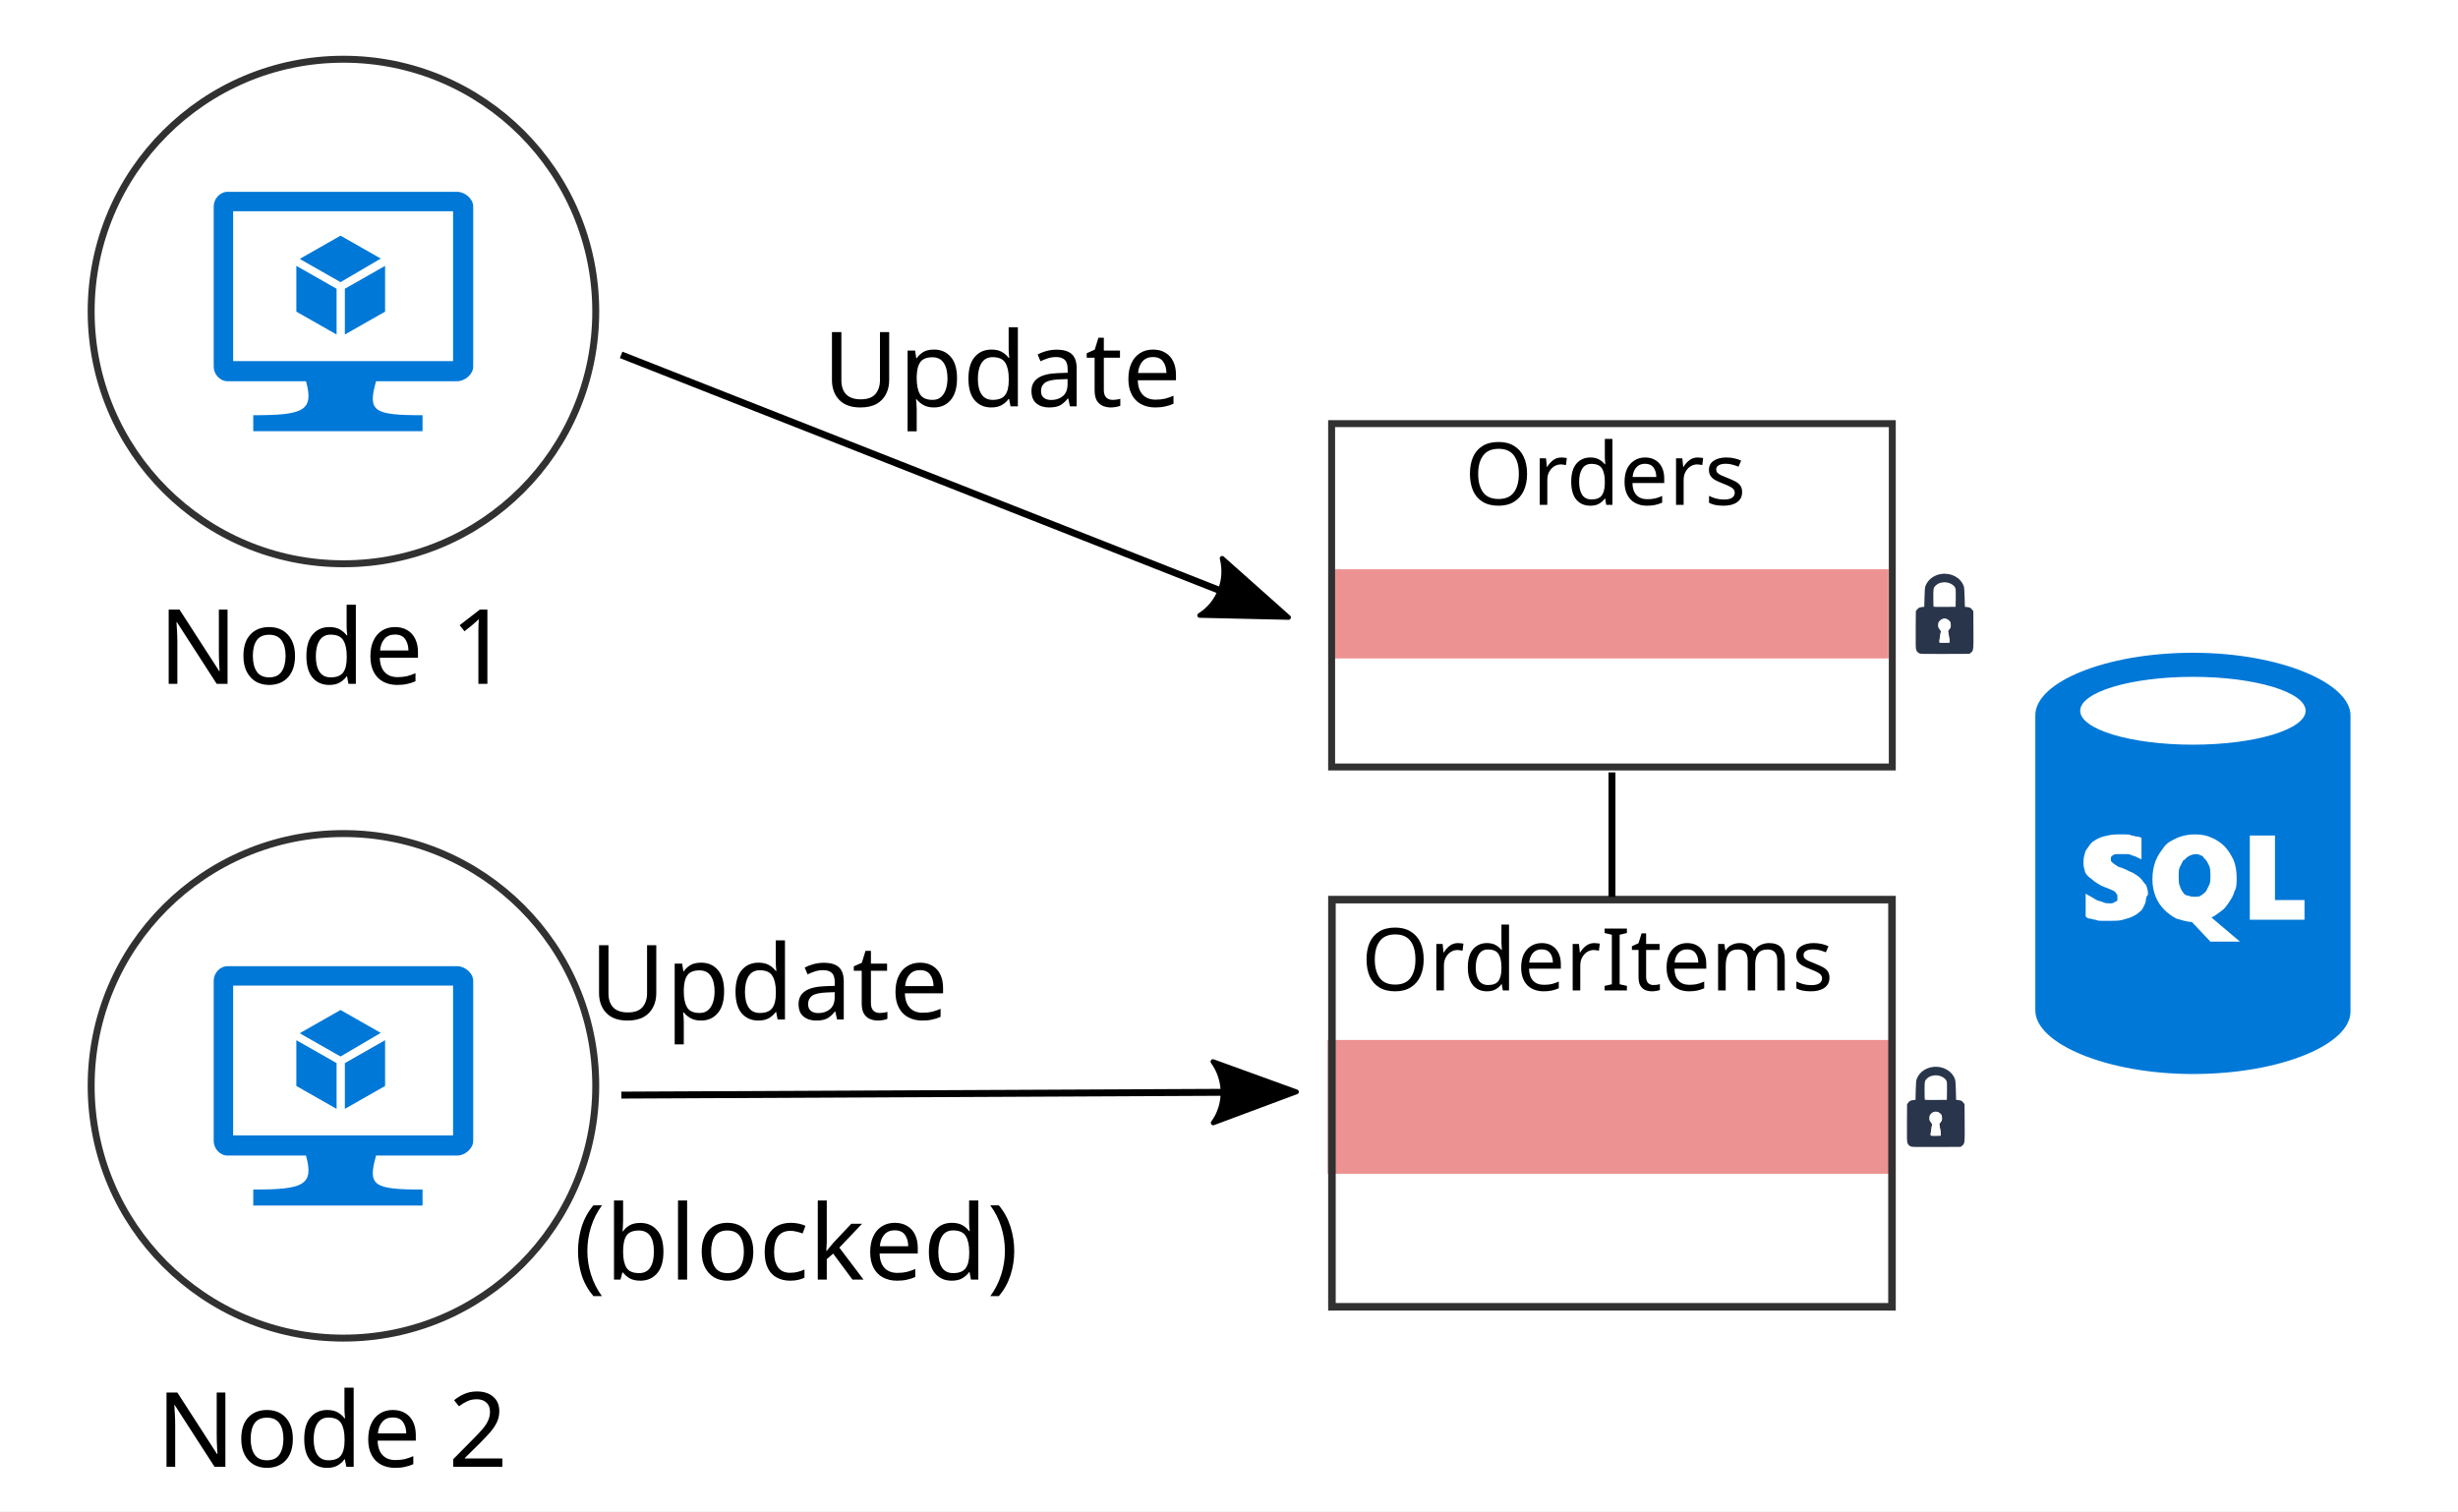
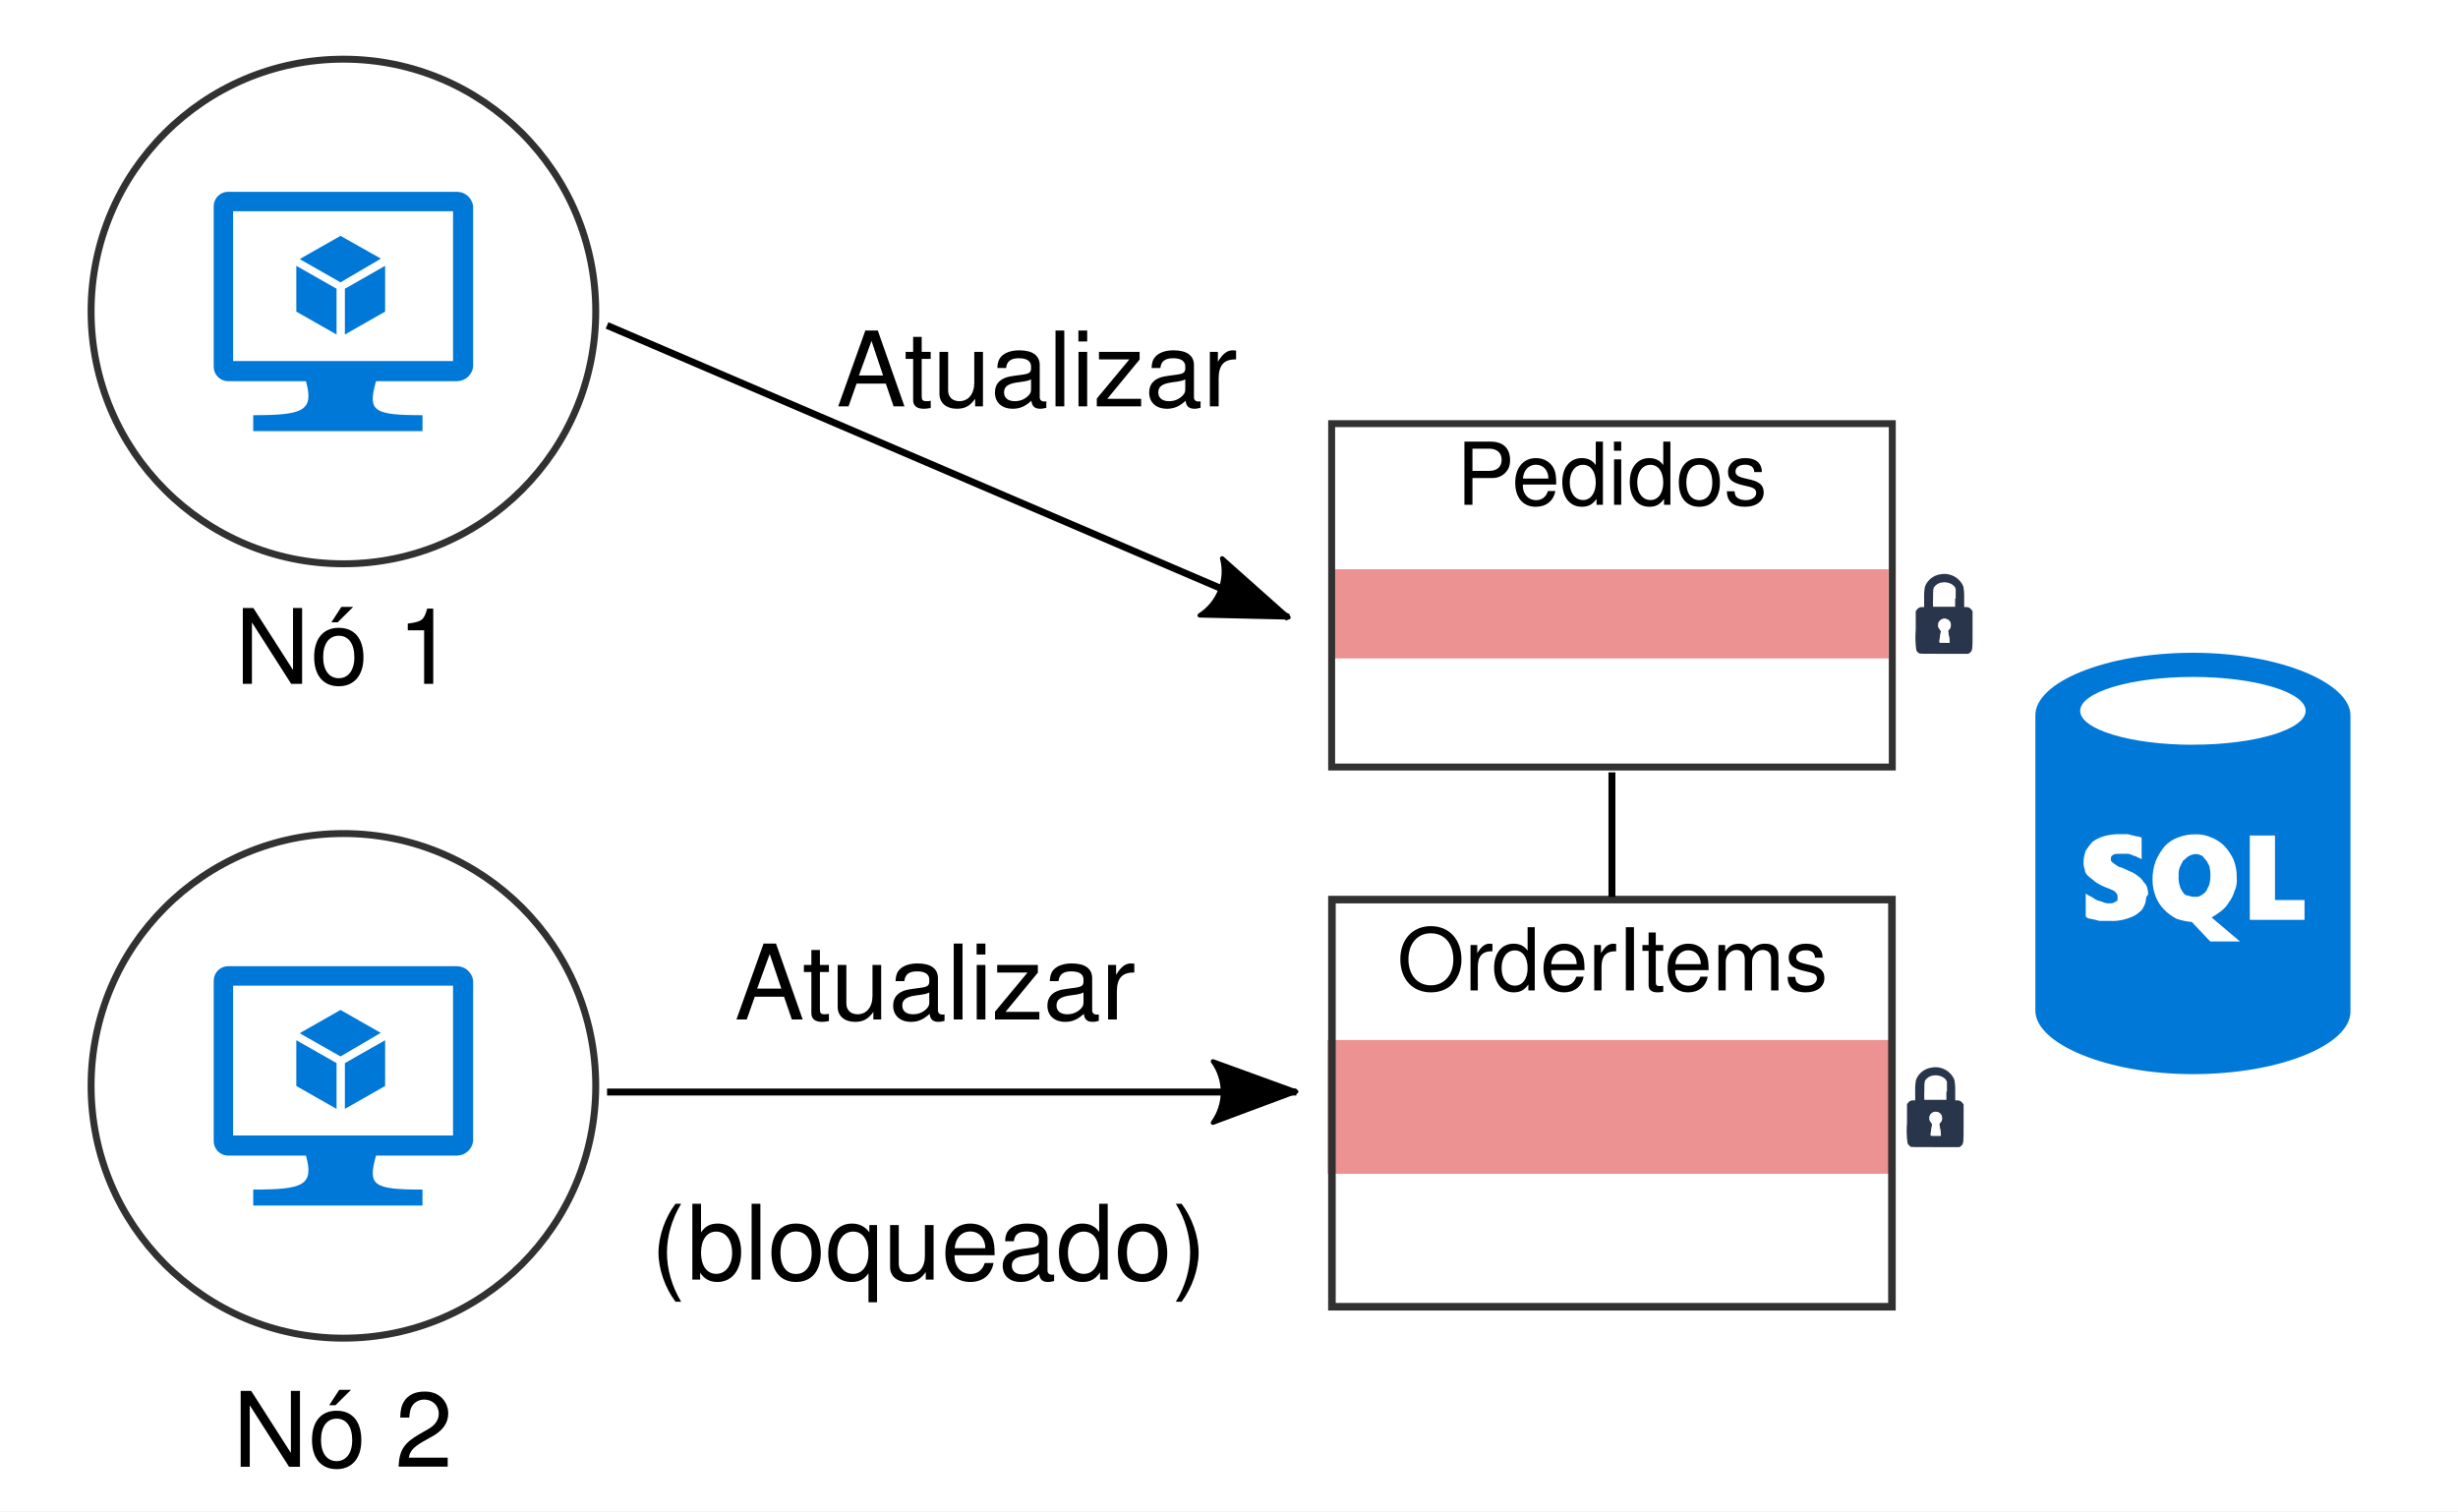
- <svg xmlns="http://www.w3.org/2000/svg" width="354.286" height="217.857" viewBox="0 0 354.286 217.857" id="svg2" version="1.1">
-   <defs id="defs4">
-     <marker style="overflow:visible" id="marker5687" refX="0" refY="0" orient="auto">
-       <path transform="matrix(-1.1,0,0,-1.1,-1.1,0)" d="M 8.719,4.034 -2.207,0.016 8.719,-4.002 c -1.745,2.372 -1.735,5.617 -6e-7,8.035 z" style="fill:#000000;fill-opacity:1;fill-rule:evenodd;stroke:#000000;stroke-width:0.625;stroke-linejoin:round;stroke-opacity:1" id="path5689" />
-     </marker>
-     <marker orient="auto" refY="0" refX="0" id="Arrow2Lend" style="overflow:visible">
-       <path id="path5424" style="fill:#000000;fill-opacity:1;fill-rule:evenodd;stroke:#000000;stroke-width:0.625;stroke-linejoin:round;stroke-opacity:1" d="M 8.719,4.034 -2.207,0.016 8.719,-4.002 c -1.745,2.372 -1.735,5.617 -6e-7,8.035 z" transform="matrix(-1.1,0,0,-1.1,-1.1,0)" />
-     </marker>
+ <svg xmlns="http://www.w3.org/2000/svg" viewBox="0 0 354.29 217.86">
+   <defs>
+     <style>.cls-1{fill:#fff;}.cls-2{fill:#0078d7;}.cls-3{fill:#ed9292;}.cls-14,.cls-4,.cls-6,.cls-8,.cls-9{fill:none;}.cls-5{fill:#29354a;}.cls-6,.cls-8{stroke:#313131;}.cls-14,.cls-7,.cls-9{stroke:#000;}.cls-7{stroke-linejoin:round;stroke-width:0.63px;}.cls-8{stroke-width:1.09px;}.cls-10,.cls-11,.cls-12{isolation:isolate;}.cls-11{font-size:15px;}.cls-11,.cls-12{font-family:Helvetica-Light, Helvetica;}.cls-12{font-size:12.5px;}.cls-13{letter-spacing:-0.02em;}.cls-14{stroke-miterlimit:10;}</style>
  </defs>
-   <g id="layer1" transform="translate(-41.85462,-629.4092)" style="display:inline">
-     <g transform="matrix(1.57723,0,0,1.57723,126.271,652.1066)" id="Layer_1-6">
-       <g id="Azure" />
-       <g id="BizTalk_Services" transform="translate(37.3575,-2500.2)" />
-       <g id="Key_Vault" />
-       <g id="Mobile_Engagement" />
-       <g id="Office_subscription">
-         <g id="Office_subscription_1_" />
-       </g>
+   <g id="Shapes">
+     <g id="layer1">
+       <rect id="rect8170" class="cls-1" width="354.29" height="217.86" />
    </g>
-     <g transform="matrix(1.57723,0,0,1.57723,126.271,652.1066)" id="Layer_57" />
-     <rect style="fill:#ffffff;fill-opacity:1;stroke:none;stroke-width:0.3;stroke-miterlimit:4;stroke-dasharray:none;stroke-opacity:1" id="rect8170" width="354.286" height="217.857" x="41.855" y="629.409" />
-   </g>
-   <g id="layer2" transform="translate(-41.85462,-57.04709)" style="display:inline">
-     <g transform="translate(-25.70657,19.31386)" id="Layer_1" />
-     <g id="g5197" transform="translate(-27.72688,131.4408)" />
-     <g id="g8060" transform="translate(5.4954,-7.323553)">
-       <g id="paths" transform="matrix(1.57723,0,0,1.57723,230.9889,98.69099)">
-         <g id="Access_control" />
-         <g id="Azure_active_directory" />
-         <g id="API_Management" />
-         <g id="Azure_automation" />
-         <g id="Azure_SQL_database" />
-         <g id="Azure_subscription" />
-         <g id="Backup_service" />
-         <g id="Bitbucket_code_source" />
-         <g id="Azure_cache" />
-         <g id="Content_delivery_network__x28_CDN_x29_" />
-         <g id="Cloud_service" />
-         <g id="CodePlex" />
-         <g id="Dropbox_code_source" />
-         <g id="Express_route" />
-         <g id="Git_repository" />
-         <g id="GitHub_code" />
-         <g id="HD_Insight" />
-         <g id="Health_monitoring" />
-         <g id="Healthy" />
-         <g id="BizTalk_hybrid_connection" />
-         <g id="Hybrid_connection_manager_for_BizTalk_hybrid_connection" />
-         <g id="Hyper-V_recovery_manager" />
-         <g id="Machine_learning" />
-         <g id="Media_services" />
-         <g id="Microsoft_account" />
-         <g id="Mobile_services" />
-         <g id="Multi-factor_authentication" />
-         <g id="MySQL_database" />
-         <g id="Notification_hub" />
-         <g id="Notification_topic" />
-         <g id="Cloud_Office_365" />
-         <g id="Office_365" />
-         <g id="OS_image" />
-         <g id="Remote_app" />
-         <g id="Task_scheduler" />
-         <g id="Azure_SDK" />
-         <g id="Service_bus" />
-         <g id="Service_bus_queue" />
-         <g id="Service_bus_relay" />
-         <g id="Service_bus_topic" />
-         <g id="Service_endpoint" />
-         <g id="Custom_create" />
-         <g id="SQL_data_sync" />
-         <g id="g55">
-           <path id="path57" d="m 78.3,57 c -0.1,-0.2 -0.3,-0.3 -0.4,-0.5 -0.2,-0.1 -0.4,-0.2 -0.6,-0.2 -0.3,0 -0.5,0.1 -0.7,0.2 -0.2,0.1 -0.3,0.3 -0.5,0.4 -0.1,0.2 -0.2,0.4 -0.3,0.6 -0.1,0.2 -0.1,0.5 -0.1,0.8 0,0.4 0,0.7 0.1,0.9 0.1,0.3 0.2,0.5 0.3,0.6 0.1,0.2 0.3,0.3 0.5,0.3 0.2,0.1 0.4,0.1 0.6,0.1 0.2,0 0.4,0 0.5,-0.1 0.2,-0.1 0.3,-0.2 0.5,-0.4 0.1,-0.2 0.2,-0.4 0.3,-0.6 0.1,-0.2 0.1,-0.5 0.1,-0.9 0,-0.3 0,-0.5 -0.1,-0.8 0,0 -0.1,-0.2 -0.2,-0.4 z" style="fill:#0078d7" />
-           <path id="path59" d="m 77,37.9 c -8,0 -14.4,2.7 -14.4,5.7 l 0,27 c 0,3 6.5,5.8 14.4,5.8 8,0 14.4,-2.7 14.4,-5.7 l 0,-27 C 91.5,40.7 85,37.9 77,37.9 Z m -4.3,22.6 c 0,0.2 -0.1,0.4 -0.2,0.6 -0.1,0.2 -0.2,0.4 -0.4,0.5 -0.2,0.2 -0.4,0.3 -0.6,0.4 -0.2,0.1 -0.5,0.2 -0.9,0.3 -0.3,0.1 -0.7,0.1 -1.2,0.1 -0.2,0 -0.5,0 -0.7,0 -0.2,0 -0.4,0 -0.6,-0.1 -0.2,0 -0.4,-0.1 -0.5,-0.1 -0.2,0 -0.3,-0.1 -0.4,-0.2 l 0,-2.1 c 0.1,0.1 0.3,0.2 0.5,0.3 0.2,0.1 0.3,0.2 0.5,0.3 0.2,0.1 0.4,0.1 0.6,0.2 0.2,0.1 0.4,0.1 0.6,0.1 0.2,0 0.3,0 0.4,-0.1 0.1,0 0.2,-0.1 0.2,-0.1 0.1,0 0.1,-0.1 0.1,-0.2 0,-0.1 0,-0.1 0,-0.2 0,-0.1 0,-0.2 -0.1,-0.3 C 69.9,59.8 69.9,59.7 69.8,59.7 69.7,59.6 69.6,59.6 69.4,59.5 69.2,59.4 69.1,59.4 68.9,59.3 68.6,59.2 68.3,59 68,58.8 67.8,58.6 67.6,58.5 67.4,58.3 67.2,58.1 67.1,57.9 67.1,57.7 67,57.5 67,57.2 67,57 c 0,-0.4 0.1,-0.7 0.2,-1 0.2,-0.3 0.4,-0.6 0.6,-0.8 0.3,-0.2 0.6,-0.4 1,-0.5 0.4,-0.1 0.8,-0.2 1.3,-0.2 0.3,0 0.5,0 0.7,0 0.2,0 0.4,0 0.6,0.1 0.2,0 0.3,0.1 0.5,0.1 0.2,0 0.3,0.1 0.4,0.1 l 0,2 c -0.1,-0.1 -0.2,-0.1 -0.4,-0.2 -0.1,-0.1 -0.3,-0.1 -0.5,-0.2 -0.2,-0.1 -0.3,-0.1 -0.5,-0.1 -0.2,0 -0.4,0 -0.6,0 -0.3,0 -0.5,0 -0.6,0.1 -0.2,0.1 -0.2,0.2 -0.2,0.4 0,0.1 0,0.2 0.1,0.2 0,0.1 0.1,0.1 0.2,0.2 0.1,0.1 0.2,0.1 0.3,0.2 0.1,0.1 0.3,0.1 0.5,0.2 0.3,0.1 0.6,0.3 0.9,0.4 0.3,0.2 0.5,0.3 0.7,0.5 0.2,0.2 0.3,0.4 0.5,0.6 0.1,0.2 0.2,0.5 0.2,0.9 -0.1,0.1 -0.2,0.3 -0.2,0.5 z m 5.9,3.8 -1.7,-1.8 c -0.5,0 -1,-0.2 -1.4,-0.3 -0.4,-0.2 -0.8,-0.5 -1.1,-0.8 -0.3,-0.3 -0.6,-0.7 -0.8,-1.2 -0.2,-0.5 -0.3,-1 -0.3,-1.6 0,-0.6 0.1,-1.2 0.3,-1.7 0.2,-0.5 0.5,-0.9 0.8,-1.3 0.3,-0.4 0.8,-0.6 1.2,-0.8 0.5,-0.2 1,-0.3 1.6,-0.3 0.6,0 1.1,0.1 1.5,0.3 0.5,0.2 0.9,0.5 1.2,0.8 0.3,0.3 0.6,0.8 0.8,1.2 0.2,0.5 0.3,1 0.3,1.7 0,0.4 0,0.9 -0.2,1.2 -0.1,0.4 -0.3,0.7 -0.5,1 -0.2,0.3 -0.4,0.6 -0.7,0.8 -0.3,0.2 -0.5,0.4 -0.9,0.6 l 2.6,2.2 -2.7,0 z m 8.6,-2 -5,0 0,-7.7 2.3,0 0,5.9 2.7,0 0,1.8 z M 77,46.3 c -5.7,0 -10.3,-1.4 -10.3,-3.1 0,-1.7 4.6,-3.1 10.3,-3.1 5.7,0 10.3,1.4 10.3,3.1 0,1.7 -4.6,3.1 -10.3,3.1 z" style="fill:#0078d7" />
-         </g>
-       </g>
-       <rect transform="translate(-9.9743616e-8,3.5571528e-6)" y="146.429" x="227.962" height="12.857" width="80.61" id="rect6243" style="fill:#ed9292;fill-opacity:1;stroke:none;stroke-opacity:1" />
-       <rect style="fill:#ed9292;fill-opacity:1;stroke:none;stroke-opacity:1" id="rect6245" width="81.339" height="19.286" x="227.714" y="786.648" transform="translate(-9.9743616e-8,-572.3622)" />
-       <g style="fill:none" id="g7468">
-         <path id="path7472" d="m 309.871,154.226 0,-12.873 12.873,0 12.873,0 0,12.873 0,12.873 -12.873,0 -12.873,0 0,-12.873 z" style="fill:none" />
-         <path id="path7470" d="m 314.827,166.898 c -0.587,-0.308 -0.809,-0.553 -1.03,-1.134 -0.175,-0.46 -0.197,-1.323 -0.166,-6.463 l 0.037,-5.932 0.359,-0.471 c 0.458,-0.6 0.754,-0.754 1.633,-0.848 l 0.711,-0.076 0.077,-3.025 c 0.056,-2.208 0.129,-3.17 0.271,-3.561 0.757,-2.093 2.686,-3.582 5.095,-3.933 3.201,-0.467 6.225,1.183 7.21,3.933 0.138,0.387 0.214,1.377 0.271,3.561 l 0.079,3.025 0.711,0.076 c 0.879,0.095 1.175,0.248 1.633,0.848 l 0.359,0.471 0.037,5.932 c 0.042,6.655 0.035,6.712 -0.843,7.382 l -0.461,0.352 -7.798,0.033 c -6.891,0.029 -7.843,0.009 -8.184,-0.17 z m 9.65,-3.983 c -0.003,-0.283 -0.114,-1.128 -0.248,-1.878 l -0.243,-1.363 0.441,-0.549 c 0.389,-0.484 0.441,-0.637 0.441,-1.298 0,-0.559 -0.069,-0.842 -0.269,-1.113 -0.937,-1.264 -2.516,-1.264 -3.452,0 -0.201,0.271 -0.269,0.554 -0.269,1.113 0,0.653 0.054,0.817 0.418,1.27 0.23,0.286 0.418,0.616 0.418,0.732 0,0.116 -0.125,0.895 -0.278,1.729 -0.153,0.834 -0.241,1.613 -0.196,1.731 0.071,0.186 0.288,0.209 1.661,0.177 l 1.579,-0.036 -0.005,-0.515 z m 1.974,-13.581 c 0.021,-1.451 0.003,-2.828 -0.038,-3.06 -0.251,-1.385 -2.481,-2.46 -4.342,-2.093 -0.963,0.189 -1.436,0.414 -2.008,0.952 -0.774,0.728 -0.794,0.826 -0.794,3.916 0,1.549 0.04,2.857 0.088,2.905 0.048,0.048 1.656,0.072 3.572,0.054 l 3.484,-0.034 0.038,-2.639 z" style="fill:none" />
-       </g>
-       <g transform="translate(-7.213203,-0.01663144)" id="g7515">
-         <g id="g7474" transform="matrix(0.4500349,0,0,0.4500349,177.3055,82.50178)" style="fill:#29354a;fill-opacity:1;stroke:none;stroke-width:0.3;stroke-miterlimit:4;stroke-dasharray:none;stroke-opacity:1">
-           <path id="path7476" style="fill:#29354a;fill-opacity:1;stroke:none;stroke-width:0.3;stroke-miterlimit:4;stroke-dasharray:none;stroke-opacity:1" d="m 317.595,169.041 c -0.587,-0.308 -0.809,-0.553 -1.03,-1.134 -0.175,-0.46 -0.197,-1.323 -0.166,-6.463 l 0.037,-5.932 0.359,-0.471 c 0.458,-0.6 0.754,-0.754 1.633,-0.848 l 0.711,-0.076 0.077,-3.025 c 0.056,-2.208 0.129,-3.17 0.271,-3.561 0.757,-2.093 2.686,-3.582 5.095,-3.933 3.201,-0.467 6.225,1.183 7.21,3.933 0.138,0.387 0.214,1.377 0.271,3.561 l 0.079,3.025 0.711,0.076 c 0.879,0.095 1.175,0.248 1.633,0.848 l 0.359,0.471 0.037,5.932 c 0.042,6.655 0.035,6.712 -0.843,7.382 l -0.461,0.352 -7.798,0.033 c -6.891,0.029 -7.843,0.009 -8.184,-0.17 z m 9.65,-3.983 c -0.003,-0.283 -0.114,-1.128 -0.248,-1.878 l -0.243,-1.363 0.441,-0.549 c 0.389,-0.484 0.441,-0.637 0.441,-1.298 0,-0.559 -0.069,-0.842 -0.269,-1.113 -0.937,-1.264 -2.516,-1.264 -3.452,0 -0.201,0.271 -0.269,0.554 -0.269,1.113 0,0.653 0.054,0.817 0.418,1.27 0.23,0.286 0.418,0.616 0.418,0.732 0,0.116 -0.125,0.895 -0.278,1.729 -0.153,0.834 -0.241,1.613 -0.196,1.731 0.071,0.186 0.288,0.209 1.661,0.177 l 1.579,-0.036 -0.005,-0.515 z m 1.974,-13.581 c 0.021,-1.451 0.003,-2.828 -0.038,-3.06 -0.251,-1.385 -2.481,-2.46 -4.342,-2.093 -0.963,0.189 -1.436,0.414 -2.008,0.952 -0.774,0.728 -0.794,0.826 -0.794,3.916 0,1.549 0.04,2.857 0.088,2.905 0.048,0.048 1.656,0.072 3.572,0.054 l 3.484,-0.034 0.038,-2.639 z" />
-         </g>
-         <path style="fill:#ffffff;fill-opacity:1;stroke:none;stroke-width:0.3;stroke-miterlimit:4;stroke-dasharray:none;stroke-opacity:1" d="m 323.84,153.572 c -0.283,0 -0.567,0.141 -0.777,0.426 -0.09,0.122 -0.121,0.25 -0.121,0.502 0,0.294 0.024,0.366 0.188,0.57 0.104,0.129 0.189,0.278 0.189,0.33 0,0.052 -0.056,0.402 -0.125,0.777 -0.069,0.376 -0.108,0.726 -0.088,0.779 0.032,0.084 0.13,0.094 0.748,0.08 l 0.709,-0.016 -0.002,-0.232 c -9.9e-4,-0.127 -0.051,-0.508 -0.111,-0.846 l -0.109,-0.613 0.199,-0.246 c 0.175,-0.218 0.197,-0.286 0.197,-0.584 0,-0.252 -0.031,-0.38 -0.121,-0.502 -0.211,-0.284 -0.492,-0.426 -0.775,-0.426 z" id="path7476-2" />
-       </g>
-       <g id="g7520" transform="translate(-8.475894,71.05481)">
-         <g style="fill:#29354a;fill-opacity:1;stroke:none;stroke-width:0.3;stroke-miterlimit:4;stroke-dasharray:none;stroke-opacity:1" transform="matrix(0.4500349,0,0,0.4500349,177.3055,82.50178)" id="g7522">
-           <path d="m 317.595,169.041 c -0.587,-0.308 -0.809,-0.553 -1.03,-1.134 -0.175,-0.46 -0.197,-1.323 -0.166,-6.463 l 0.037,-5.932 0.359,-0.471 c 0.458,-0.6 0.754,-0.754 1.633,-0.848 l 0.711,-0.076 0.077,-3.025 c 0.056,-2.208 0.129,-3.17 0.271,-3.561 0.757,-2.093 2.686,-3.582 5.095,-3.933 3.201,-0.467 6.225,1.183 7.21,3.933 0.138,0.387 0.214,1.377 0.271,3.561 l 0.079,3.025 0.711,0.076 c 0.879,0.095 1.175,0.248 1.633,0.848 l 0.359,0.471 0.037,5.932 c 0.042,6.655 0.035,6.712 -0.843,7.382 l -0.461,0.352 -7.798,0.033 c -6.891,0.029 -7.843,0.009 -8.184,-0.17 z m 9.65,-3.983 c -0.003,-0.283 -0.114,-1.128 -0.248,-1.878 l -0.243,-1.363 0.441,-0.549 c 0.389,-0.484 0.441,-0.637 0.441,-1.298 0,-0.559 -0.069,-0.842 -0.269,-1.113 -0.937,-1.264 -2.516,-1.264 -3.452,0 -0.201,0.271 -0.269,0.554 -0.269,1.113 0,0.653 0.054,0.817 0.418,1.27 0.23,0.286 0.418,0.616 0.418,0.732 0,0.116 -0.125,0.895 -0.278,1.729 -0.153,0.834 -0.241,1.613 -0.196,1.731 0.071,0.186 0.288,0.209 1.661,0.177 l 1.579,-0.036 -0.005,-0.515 z m 1.974,-13.581 c 0.021,-1.451 0.003,-2.828 -0.038,-3.06 -0.251,-1.385 -2.481,-2.46 -4.342,-2.093 -0.963,0.189 -1.436,0.414 -2.008,0.952 -0.774,0.728 -0.794,0.826 -0.794,3.916 0,1.549 0.04,2.857 0.088,2.905 0.048,0.048 1.656,0.072 3.572,0.054 l 3.484,-0.034 0.038,-2.639 z" style="fill:#29354a;fill-opacity:1;stroke:none;stroke-width:0.3;stroke-miterlimit:4;stroke-dasharray:none;stroke-opacity:1" id="path7524" />
-         </g>
-         <path id="path7526" d="m 323.84,153.572 c -0.283,0 -0.567,0.141 -0.777,0.426 -0.09,0.122 -0.121,0.25 -0.121,0.502 0,0.294 0.024,0.366 0.188,0.57 0.104,0.129 0.189,0.278 0.189,0.33 0,0.052 -0.056,0.402 -0.125,0.777 -0.069,0.376 -0.108,0.726 -0.088,0.779 0.032,0.084 0.13,0.094 0.748,0.08 l 0.709,-0.016 -0.002,-0.232 c -9.9e-4,-0.127 -0.051,-0.508 -0.111,-0.846 l -0.109,-0.613 0.199,-0.246 c 0.175,-0.218 0.197,-0.286 0.197,-0.584 0,-0.252 -0.031,-0.38 -0.121,-0.502 -0.211,-0.284 -0.492,-0.426 -0.775,-0.426 z" style="fill:#ffffff;fill-opacity:1;stroke:none;stroke-width:0.3;stroke-miterlimit:4;stroke-dasharray:none;stroke-opacity:1" />
-       </g>
-       <g id="g5342">
-         <circle transform="translate(0,-572.3622)" style="fill:none;stroke:#313131;stroke-opacity:1" id="path5124" cx="85.863" cy="681.636" r="36.365" />
-         <g transform="translate(-28.73703,20.32401)" id="Ibiza_Symbols">
-           <g id="g6">
-             <path style="fill:#0078d7" d="m 131,71.7 -33.1,0 c -1.1,0 -2,1 -2,2.1 l 0,23.1 c 0,1.1 0.9,2.1 2,2.1 l 11.3,0 c 1.2,4.3 -0.4,4.9 -7.6,4.9 l 0,2.3 9.1,0 6.7,0 8.6,0 0,-2.3 c -7.2,0 -7.9,-0.6 -6.7,-4.9 l 11.7,0 c 1.1,0 2.3,-1 2.3,-2.1 l 0,-23.1 c 0,-1.1 -1.2,-2.1 -2.3,-2.1 z m -0.6,2.8 0,21.6 -31.7,0 0,-21.6 31.7,0 0,0 z" id="path8" />
-             <g id="group975-1984_1_" transform="translate(1176.51,-2762.63)">
-               <g id="shape976-1985_2_" transform="translate(0.8685,-17.652)">
-                 <path style="fill:#0078d7" d="m -1057.4,2861.6 -5.8,-3.3 -5.8,3.3 0,0.1 5.8,3.3 5.8,-3.4 0,0 z" id="path16" />
-               </g>
-               <g id="shape977-1987_1_" transform="translate(15.8925,0)">
-                 <path style="fill:#0078d7" d="m -1077.6,2848.3 0,6.6 5.8,-3.3 0,-6.6 -5.8,3.3 z" id="path21" />
-               </g>
-               <g id="shape978-1989_1_">
-                 <path style="fill:#0078d7" d="m -1062.9,2848.3 -5.8,-3.3 0,6.6 5.8,3.3 0,-6.6 z" id="path26" />
-               </g>
-             </g>
+     <g id="layer2">
+       <g id="g8060">
+         <g id="paths">
+           <g id="g55">
+             <path id="path57" class="cls-2" d="M318.13,124.22c-.16-.32-.47-.47-.63-.79a2.24,2.24,0,0,0-.95-.32,2.28,2.28,0,0,0-1.1.32c-.32.16-.47.47-.79.63l-.47.95a3.07,3.07,0,0,0-.16,1.26,3.5,3.5,0,0,0,.16,1.42,2.57,2.57,0,0,0,.47.95.87.87,0,0,0,.79.47,2,2,0,0,0,.95.16,1.18,1.18,0,0,0,.79-.16,2.77,2.77,0,0,0,.79-.63l.47-.95a5.76,5.76,0,0,0,0-2.68l-.32-.63Z" />
+             <path id="path59" class="cls-2" d="M316.08,94.1c-12.62,0-22.71,4.26-22.71,9v42.59c0,4.73,10.25,9.15,22.71,9.15,12.62,0,22.71-4.26,22.71-9V103.25C338.95,98.51,328.69,94.1,316.08,94.1Zm-6.78,35.65a2.24,2.24,0,0,1-.32.95,1.57,1.57,0,0,1-.63.79,3.3,3.3,0,0,1-.95.63,7.33,7.33,0,0,1-1.42.47,6.5,6.5,0,0,1-1.89.16H303a2,2,0,0,1-.95-.16,6.83,6.83,0,0,1-.79-.16.82.82,0,0,1-.63-.32V128.8a3.45,3.45,0,0,0,.79.47c.32.16.47.32.79.47s.63.16.95.32a2,2,0,0,0,.95.16c.32,0,.47,0,.63-.16a.55.55,0,0,0,.32-.16c.16,0,.16-.16.16-.32v-.32a.58.58,0,0,0-.16-.47c-.16-.16-.16-.32-.32-.32-.16-.16-.32-.16-.63-.32s-.47-.16-.79-.32a6.39,6.39,0,0,1-1.42-.79c-.32-.32-.63-.47-.95-.79a1.36,1.36,0,0,1-.47-.95,2.68,2.68,0,0,1-.16-1.1,4.67,4.67,0,0,1,.32-1.58,8.75,8.75,0,0,1,.95-1.26,4.93,4.93,0,0,1,1.58-.79,8,8,0,0,1,2.05-.32h1.1a2,2,0,0,1,.95.16c.32,0,.47.16.79.16s.47.16.63.16v3.15c-.16-.16-.32-.16-.63-.32-.16-.16-.47-.16-.79-.32a1.42,1.42,0,0,0-.79-.16h-.95c-.47,0-.79,0-.95.16-.32.16-.32.32-.32.63,0,.16,0,.32.16.32,0,.16.16.16.32.32s.32.16.47.32.47.16.79.32c.47.16.95.47,1.42.63a6.68,6.68,0,0,1,1.1.79c.32.32.47.63.79.95a3.15,3.15,0,0,1,.32,1.42A1.2,1.2,0,0,0,309.29,129.74Zm9.31,6-2.68-2.84a9.1,9.1,0,0,1-2.21-.47,7,7,0,0,1-1.73-1.26,5.67,5.67,0,0,1-1.26-1.89,6.54,6.54,0,0,1-.47-2.52,7.37,7.37,0,0,1,.47-2.68A8.94,8.94,0,0,1,312,122a5,5,0,0,1,1.89-1.26,6.54,6.54,0,0,1,2.52-.47,5.27,5.27,0,0,1,2.37.47,5.67,5.67,0,0,1,1.89,1.26,7.93,7.93,0,0,1,1.26,1.89,6.8,6.8,0,0,1,.47,2.68,3.7,3.7,0,0,1-.32,1.89,4.93,4.93,0,0,1-.79,1.58,4.25,4.25,0,0,1-1.1,1.26,11.07,11.07,0,0,1-1.42.95l4.1,3.47H318.6Zm13.56-3.15h-7.89V120.44h3.63v9.31h4.26Zm-16.09-25.24c-9,0-16.25-2.21-16.25-4.89s7.26-4.89,16.25-4.89,16.25,2.21,16.25,4.89S325.07,107.35,316.08,107.35Z" />
          </g>
        </g>
-       </g>
-       <g id="g5377">
-         <g id="g5360">
-           <circle r="36.365" cy="793.258" cx="85.863" id="path5124-6" style="fill:none;stroke:#313131;stroke-opacity:1" transform="translate(0,-572.3622)" />
-           <g transform="translate(-28.73703,131.9459)" id="g5199">
-             <g id="g5201">
-               <path style="fill:#0078d7" d="m 131,71.7 -33.1,0 c -1.1,0 -2,1 -2,2.1 l 0,23.1 c 0,1.1 0.9,2.1 2,2.1 l 11.3,0 c 1.2,4.3 -0.4,4.9 -7.6,4.9 l 0,2.3 9.1,0 6.7,0 8.6,0 0,-2.3 c -7.2,0 -7.9,-0.6 -6.7,-4.9 l 11.7,0 c 1.1,0 2.3,-1 2.3,-2.1 l 0,-23.1 c 0,-1.1 -1.2,-2.1 -2.3,-2.1 z m -0.6,2.8 0,21.6 -31.7,0 0,-21.6 31.7,0 0,0 z" id="path5203" />
-               <g id="g5205" transform="translate(1176.51,-2762.63)">
-                 <g id="g5209" transform="translate(0.8685,-17.652)">
-                   <path style="fill:#0078d7" d="m -1057.4,2861.6 -5.8,-3.3 -5.8,3.3 0,0.1 5.8,3.3 5.8,-3.4 0,0 z" id="path5213" />
+         <rect id="rect6243" class="cls-3" x="191.6" y="82.06" width="80.61" height="12.86" />
+         <rect id="rect6245" class="cls-3" x="191.36" y="149.92" width="81.34" height="19.29" />
+         <g id="g7468">
+           <path id="path7472" class="cls-4" d="M273.51,89.86V77h25.75v25.75H273.51V89.86Z" />
+           <path id="path7470" class="cls-4" d="M278.47,102.53a1.81,1.81,0,0,1-1-1.13c-.18-.46-.2-1.32-.17-6.46l0-5.93.36-.47a1.87,1.87,0,0,1,1.63-.85l.71-.08.08-3a16.39,16.39,0,0,1,.27-3.56,6.23,6.23,0,0,1,5.09-3.93A6.51,6.51,0,0,1,292.66,81a16.85,16.85,0,0,1,.27,3.56l.08,3,.71.08a1.87,1.87,0,0,1,1.63.85l.36.47,0,5.93c0,6.66,0,6.71-.84,7.38l-.46.35-7.8,0c-6.89,0-7.84,0-8.18-.17Zm9.65-4a16.86,16.86,0,0,0-.25-1.88l-.24-1.36.44-.55a1.55,1.55,0,0,0,.44-1.3,1.68,1.68,0,0,0-.27-1.11,2,2,0,0,0-3.45,0,1.68,1.68,0,0,0-.27,1.11,1.53,1.53,0,0,0,.42,1.27,2,2,0,0,1,.42.73c0,.12-.12.89-.28,1.73a7.88,7.88,0,0,0-.2,1.73c.07.19.29.21,1.66.18l1.58,0v-.51Zm2-13.58c0-1.45,0-2.83,0-3.06-.25-1.38-2.48-2.46-4.34-2.09a3.49,3.49,0,0,0-2,1c-.77.73-.79.83-.79,3.92a25.55,25.55,0,0,0,.09,2.9s1.66.07,3.57.05l3.48,0,0-2.64Z" />
+         </g>
+         <g id="g7515">
+           <g id="g7474">
+             <path id="path7476" class="cls-5" d="M276.66,94.19a.81.81,0,0,1-.46-.51,13.6,13.6,0,0,1-.07-2.91l0-2.67.16-.21a.84.84,0,0,1,.73-.38l.32,0,0-1.36a7.38,7.38,0,0,1,.12-1.6,2.8,2.8,0,0,1,2.29-1.77,2.93,2.93,0,0,1,3.24,1.77,7.58,7.58,0,0,1,.12,1.6l0,1.36.32,0a.84.84,0,0,1,.73.38l.16.21,0,2.67c0,3,0,3-.38,3.32l-.21.16h-3.51c-3.1,0-3.53,0-3.68-.08ZM281,92.4a7.59,7.59,0,0,0-.11-.85l-.11-.61.2-.25a.7.7,0,0,0,.2-.58.75.75,0,0,0-.12-.5.92.92,0,0,0-1.55,0,.75.75,0,0,0-.12.5.69.69,0,0,0,.19.57.88.88,0,0,1,.19.33c0,.05-.06.4-.12.78a3.55,3.55,0,0,0-.09.78c0,.08.13.09.75.08l.71,0V92.4Zm.89-6.11c0-.65,0-1.27,0-1.38-.11-.62-1.12-1.11-2-.94a1.57,1.57,0,0,0-.9.43c-.35.33-.36.37-.36,1.76a11.5,11.5,0,0,0,0,1.31s.75,0,1.61,0l1.57,0,0-1.19Z" />
+           </g>
+           <path id="path7476-2" class="cls-1" d="M280.27,89.18a1,1,0,0,0-.78.43.76.76,0,0,0-.12.5.69.69,0,0,0,.19.57.89.89,0,0,1,.19.33c0,.05-.06.4-.12.78a3.54,3.54,0,0,0-.09.78c0,.08.13.09.75.08l.71,0V92.4a7.49,7.49,0,0,0-.11-.85l-.11-.61.2-.25a.7.7,0,0,0,.2-.58.76.76,0,0,0-.12-.5,1,1,0,0,0-.78-.43Z" />
+         </g>
+         <g id="g7520">
+           <g id="g7522">
+             <path id="path7524" class="cls-5" d="M275.4,165.26a.81.81,0,0,1-.46-.51,13.6,13.6,0,0,1-.07-2.91l0-2.67L275,159a.84.84,0,0,1,.73-.38l.32,0,0-1.36a7.38,7.38,0,0,1,.12-1.6,2.8,2.8,0,0,1,2.29-1.77,2.93,2.93,0,0,1,3.24,1.77,7.58,7.58,0,0,1,.12,1.6l0,1.36.32,0a.84.84,0,0,1,.73.38l.16.21,0,2.67c0,3,0,3-.38,3.32l-.21.16h-3.51c-3.1,0-3.53,0-3.68-.08Zm4.34-1.79a7.59,7.59,0,0,0-.11-.85l-.11-.61.2-.25a.7.7,0,0,0,.2-.58.75.75,0,0,0-.12-.5.92.92,0,0,0-1.55,0,.75.75,0,0,0-.12.5.69.69,0,0,0,.19.57.88.88,0,0,1,.19.33c0,.05-.06.4-.12.78a3.55,3.55,0,0,0-.09.78c0,.08.13.09.75.08l.71,0v-.23Zm.89-6.11c0-.65,0-1.27,0-1.38-.11-.62-1.12-1.11-2-.94a1.57,1.57,0,0,0-.9.43c-.35.33-.36.37-.36,1.76a11.5,11.5,0,0,0,0,1.31s.75,0,1.61,0l1.57,0,0-1.19Z" />
+           </g>
+           <path id="path7526" class="cls-1" d="M279,160.26a1,1,0,0,0-.78.43.76.76,0,0,0-.12.5.69.69,0,0,0,.19.57.89.89,0,0,1,.19.33c0,.05-.06.4-.12.78a3.54,3.54,0,0,0-.09.78c0,.08.13.09.75.08l.71,0v-.23a7.49,7.49,0,0,0-.11-.85l-.11-.61.2-.25a.7.7,0,0,0,.2-.58.76.76,0,0,0-.12-.5,1,1,0,0,0-.78-.43Z" />
+         </g>
+         <g id="g5342">
+           <circle id="path5124" class="cls-6" cx="49.5" cy="44.9" r="36.37" />
+           <g id="Ibiza_Symbols" data-name="Ibiza Symbols">
+             <g id="g6">
+               <path id="path8" class="cls-2" d="M65.9,27.65H32.8a2.09,2.09,0,0,0-2,2.1v23.1a2.09,2.09,0,0,0,2,2.1H44.1c1.2,4.3-.4,4.9-7.6,4.9v2.3H60.9v-2.3c-7.2,0-7.9-.6-6.7-4.9H65.9a2.37,2.37,0,0,0,2.3-2.1V29.75A2.37,2.37,0,0,0,65.9,27.65Zm-.6,2.8v21.6H33.6V30.45Z" />
+               <g id="group975-1984">
+                 <g id="shape976-1985">
+                   <path id="path16" class="cls-2" d="M54.88,37.27,49.08,34l-5.8,3.3v.1l5.8,3.3,5.8-3.4h0Z" />
                </g>
-                 <g id="g5215" transform="translate(15.8925,0)">
-                   <path style="fill:#0078d7" d="m -1077.6,2848.3 0,6.6 5.8,-3.3 0,-6.6 -5.8,3.3 z" id="path5219" />
+                 <g id="shape977-1987">
+                   <path id="path21" class="cls-2" d="M49.71,41.62v6.6l5.8-3.3v-6.6Z" />
                </g>
-                 <g id="g5221">
-                   <path style="fill:#0078d7" d="m -1062.9,2848.3 -5.8,-3.3 0,6.6 5.8,3.3 0,-6.6 z" id="path5225" />
+                 <g id="shape978-1989">
+                   <path id="path26" class="cls-2" d="M48.51,41.62l-5.8-3.3v6.6l5.8,3.3Z" />
                </g>
              </g>
            </g>
          </g>
        </g>
+         <g id="g5377">
+           <g id="g5360">
+             <circle id="path5124-6" class="cls-6" cx="49.5" cy="156.53" r="36.37" />
+             <g id="g5199">
+               <g id="g5201">
+                 <path id="path5203" class="cls-2" d="M65.9,139.28H32.8a2.09,2.09,0,0,0-2,2.1v23.1a2.09,2.09,0,0,0,2,2.1H44.1c1.2,4.3-.4,4.9-7.6,4.9v2.3H60.9v-2.3c-7.2,0-7.9-.6-6.7-4.9H65.9a2.37,2.37,0,0,0,2.3-2.1v-23.1A2.37,2.37,0,0,0,65.9,139.28Zm-.6,2.8v21.6H33.6v-21.6Z" />
+                 <g id="g5205">
+                   <g id="g5209">
+                     <path id="path5213" class="cls-2" d="M54.88,148.89l-5.8-3.3-5.8,3.3v.1l5.8,3.3,5.8-3.4h0Z" />
+                   </g>
+                   <g id="g5215">
+                     <path id="path5219" class="cls-2" d="M49.71,153.25v6.6l5.8-3.3v-6.6Z" />
+                   </g>
+                   <g id="g5221">
+                     <path id="path5225" class="cls-2" d="M48.51,153.25l-5.8-3.3v6.6l5.8,3.3Z" />
+                   </g>
+                 </g>
+               </g>
+             </g>
+           </g>
+         </g>
+         <path id="path5424" class="cls-7" d="M176.16,80.49,185.72,89l-12.8-.29A7.52,7.52,0,0,0,176.16,80.49Z" />
+         <path id="path5397" class="cls-7" d="M184.48,88.53" />
+         <path id="path5689" class="cls-7" d="M174.83,153l12,4.36-12,4.48A7.52,7.52,0,0,0,174.83,153Z" />
+         <path id="path5685" class="cls-7" d="M185.54,157.42" />
+         <rect id="rect6099" class="cls-6" x="191.94" y="61.07" width="80.81" height="49.5" />
+         <rect id="rect6105" class="cls-8" x="191.98" y="129.68" width="80.72" height="58.69" />
+         <path id="path7998" class="cls-9" d="M232.34,111.34v17.94" />
      </g>
-       <path id="path5397" d="m 125.885,115.527 94.954,37.376" style="fill:none;fill-rule:evenodd;stroke:#000000;stroke-width:1px;stroke-linecap:butt;stroke-linejoin:miter;stroke-opacity:1;marker-end:url(#Arrow2Lend)" />
-       <path style="fill:none;fill-rule:evenodd;stroke:#000000;stroke-width:1px;stroke-linecap:butt;stroke-linejoin:miter;stroke-opacity:1;marker-end:url(#marker5687)" d="m 125.921,222.232 95.975,-0.446" id="path5685" />
-       <text id="text5999" y="122.951" x="154.93" style="font-style:normal;font-weight:normal;font-size:15px;line-height:125%;font-family:sans-serif;letter-spacing:0px;word-spacing:0px;fill:#000000;fill-opacity:1;stroke:none;stroke-width:1px;stroke-linecap:butt;stroke-linejoin:miter;stroke-opacity:1" xml:space="preserve">
-         <tspan y="122.951" x="154.93" id="tspan6001">Update</tspan>
-       </text>
-       <rect y="125.436" x="228.294" height="49.497" width="80.812" id="rect6099" style="fill:none;stroke:#313131;stroke-opacity:1" />
-       <text id="text6101" y="137.143" x="247.466" style="font-style:normal;font-weight:normal;font-size:12.5px;line-height:125%;font-family:sans-serif;letter-spacing:0px;word-spacing:0px;fill:#000000;fill-opacity:1;stroke:none;stroke-width:1px;stroke-linecap:butt;stroke-linejoin:miter;stroke-opacity:1" xml:space="preserve">
-         <tspan y="137.143" x="247.466" id="tspan6103">Orders</tspan>
-       </text>
-       <rect style="fill:none;stroke:#313131;stroke-width:1.088;stroke-opacity:1" id="rect6105" width="80.724" height="58.695" x="228.339" y="194.052" />
-       <text id="text6107" y="207.143" x="232.562" style="font-style:normal;font-weight:normal;font-size:12.5px;line-height:125%;font-family:sans-serif;letter-spacing:0px;word-spacing:0px;fill:#000000;fill-opacity:1;stroke:none;stroke-width:1px;stroke-linecap:butt;stroke-linejoin:miter;stroke-opacity:1" xml:space="preserve">
-         <tspan y="207.143" x="232.562" id="tspan6109">OrderItems</tspan>
-       </text>
-       <text xml:space="preserve" style="font-style:normal;font-weight:normal;font-size:15px;line-height:125%;font-family:sans-serif;text-align:center;letter-spacing:0px;word-spacing:0px;text-anchor:middle;fill:#000000;fill-opacity:1;stroke:none;stroke-width:1px;stroke-linecap:butt;stroke-linejoin:miter;stroke-opacity:1" x="164.762" y="211.328" id="text7990">
-         <tspan id="tspan7992" x="164.762" y="211.328">Update</tspan>
-         <tspan id="tspan7994" x="164.762" y="230.078" />
-         <tspan id="tspan7996" x="164.762" y="248.828">(blocked)</tspan>
-       </text>
-       <path id="path7998" d="m 268.701,175.714 0,17.944" style="fill:none;fill-rule:evenodd;stroke:#000000;stroke-width:1px;stroke-linecap:butt;stroke-linejoin:miter;stroke-opacity:1" />
-       <text xml:space="preserve" style="font-style:normal;font-weight:normal;font-size:15px;line-height:125%;font-family:sans-serif;letter-spacing:0px;word-spacing:0px;fill:#000000;fill-opacity:1;stroke:none;stroke-width:1px;stroke-linecap:butt;stroke-linejoin:miter;stroke-opacity:1" x="59.217" y="162.951" id="text8292">
-         <tspan id="tspan8294" x="59.217" y="162.951">Node 1</tspan>
-       </text>
-       <text id="text8296" y="275.808" x="58.906" style="font-style:normal;font-weight:normal;font-size:15px;line-height:125%;font-family:sans-serif;letter-spacing:0px;word-spacing:0px;fill:#000000;fill-opacity:1;stroke:none;stroke-width:1px;stroke-linecap:butt;stroke-linejoin:miter;stroke-opacity:1" xml:space="preserve">
-         <tspan y="275.808" x="58.906" id="tspan8298">Node 2</tspan>
+     </g>
+   </g>
+   <g id="txt">
+     <g id="text5999" class="cls-10">
+       <text class="cls-11" transform="translate(120.57 58.58)">Atualizar</text>
+     </g>
+     <g id="text6101" class="cls-10">
+       <text class="cls-12" transform="translate(209.94 72.77)">Pedidos</text>
+     </g>
+     <g id="text6107" class="cls-10">
+       <text class="cls-12" transform="translate(201.37 142.77)">O<tspan class="cls-13" x="9.73" y="0">r</tspan>
+         <tspan x="13.66" y="0">derItems</tspan>
      </text>
    </g>
+     <text class="cls-11" transform="translate(105.9 146.96)">Atualizar</text>
+     <text class="cls-11" transform="translate(93.82 184.46)">(bloqueado)</text>
+     <g id="text8292" class="cls-10">
+       <text class="cls-11" transform="translate(33.86 98.58)">Nó 1</text>
+     </g>
+     <g id="text8296" class="cls-10">
+       <text class="cls-11" transform="translate(33.55 211.44)">Nó 2</text>
+     </g>
+     <line class="cls-14" x1="185.72" y1="89" x2="87.5" y2="46.91" />
+     <line class="cls-14" x1="186.86" y1="157.42" x2="87.5" y2="157.42" />
  </g>
</svg>
